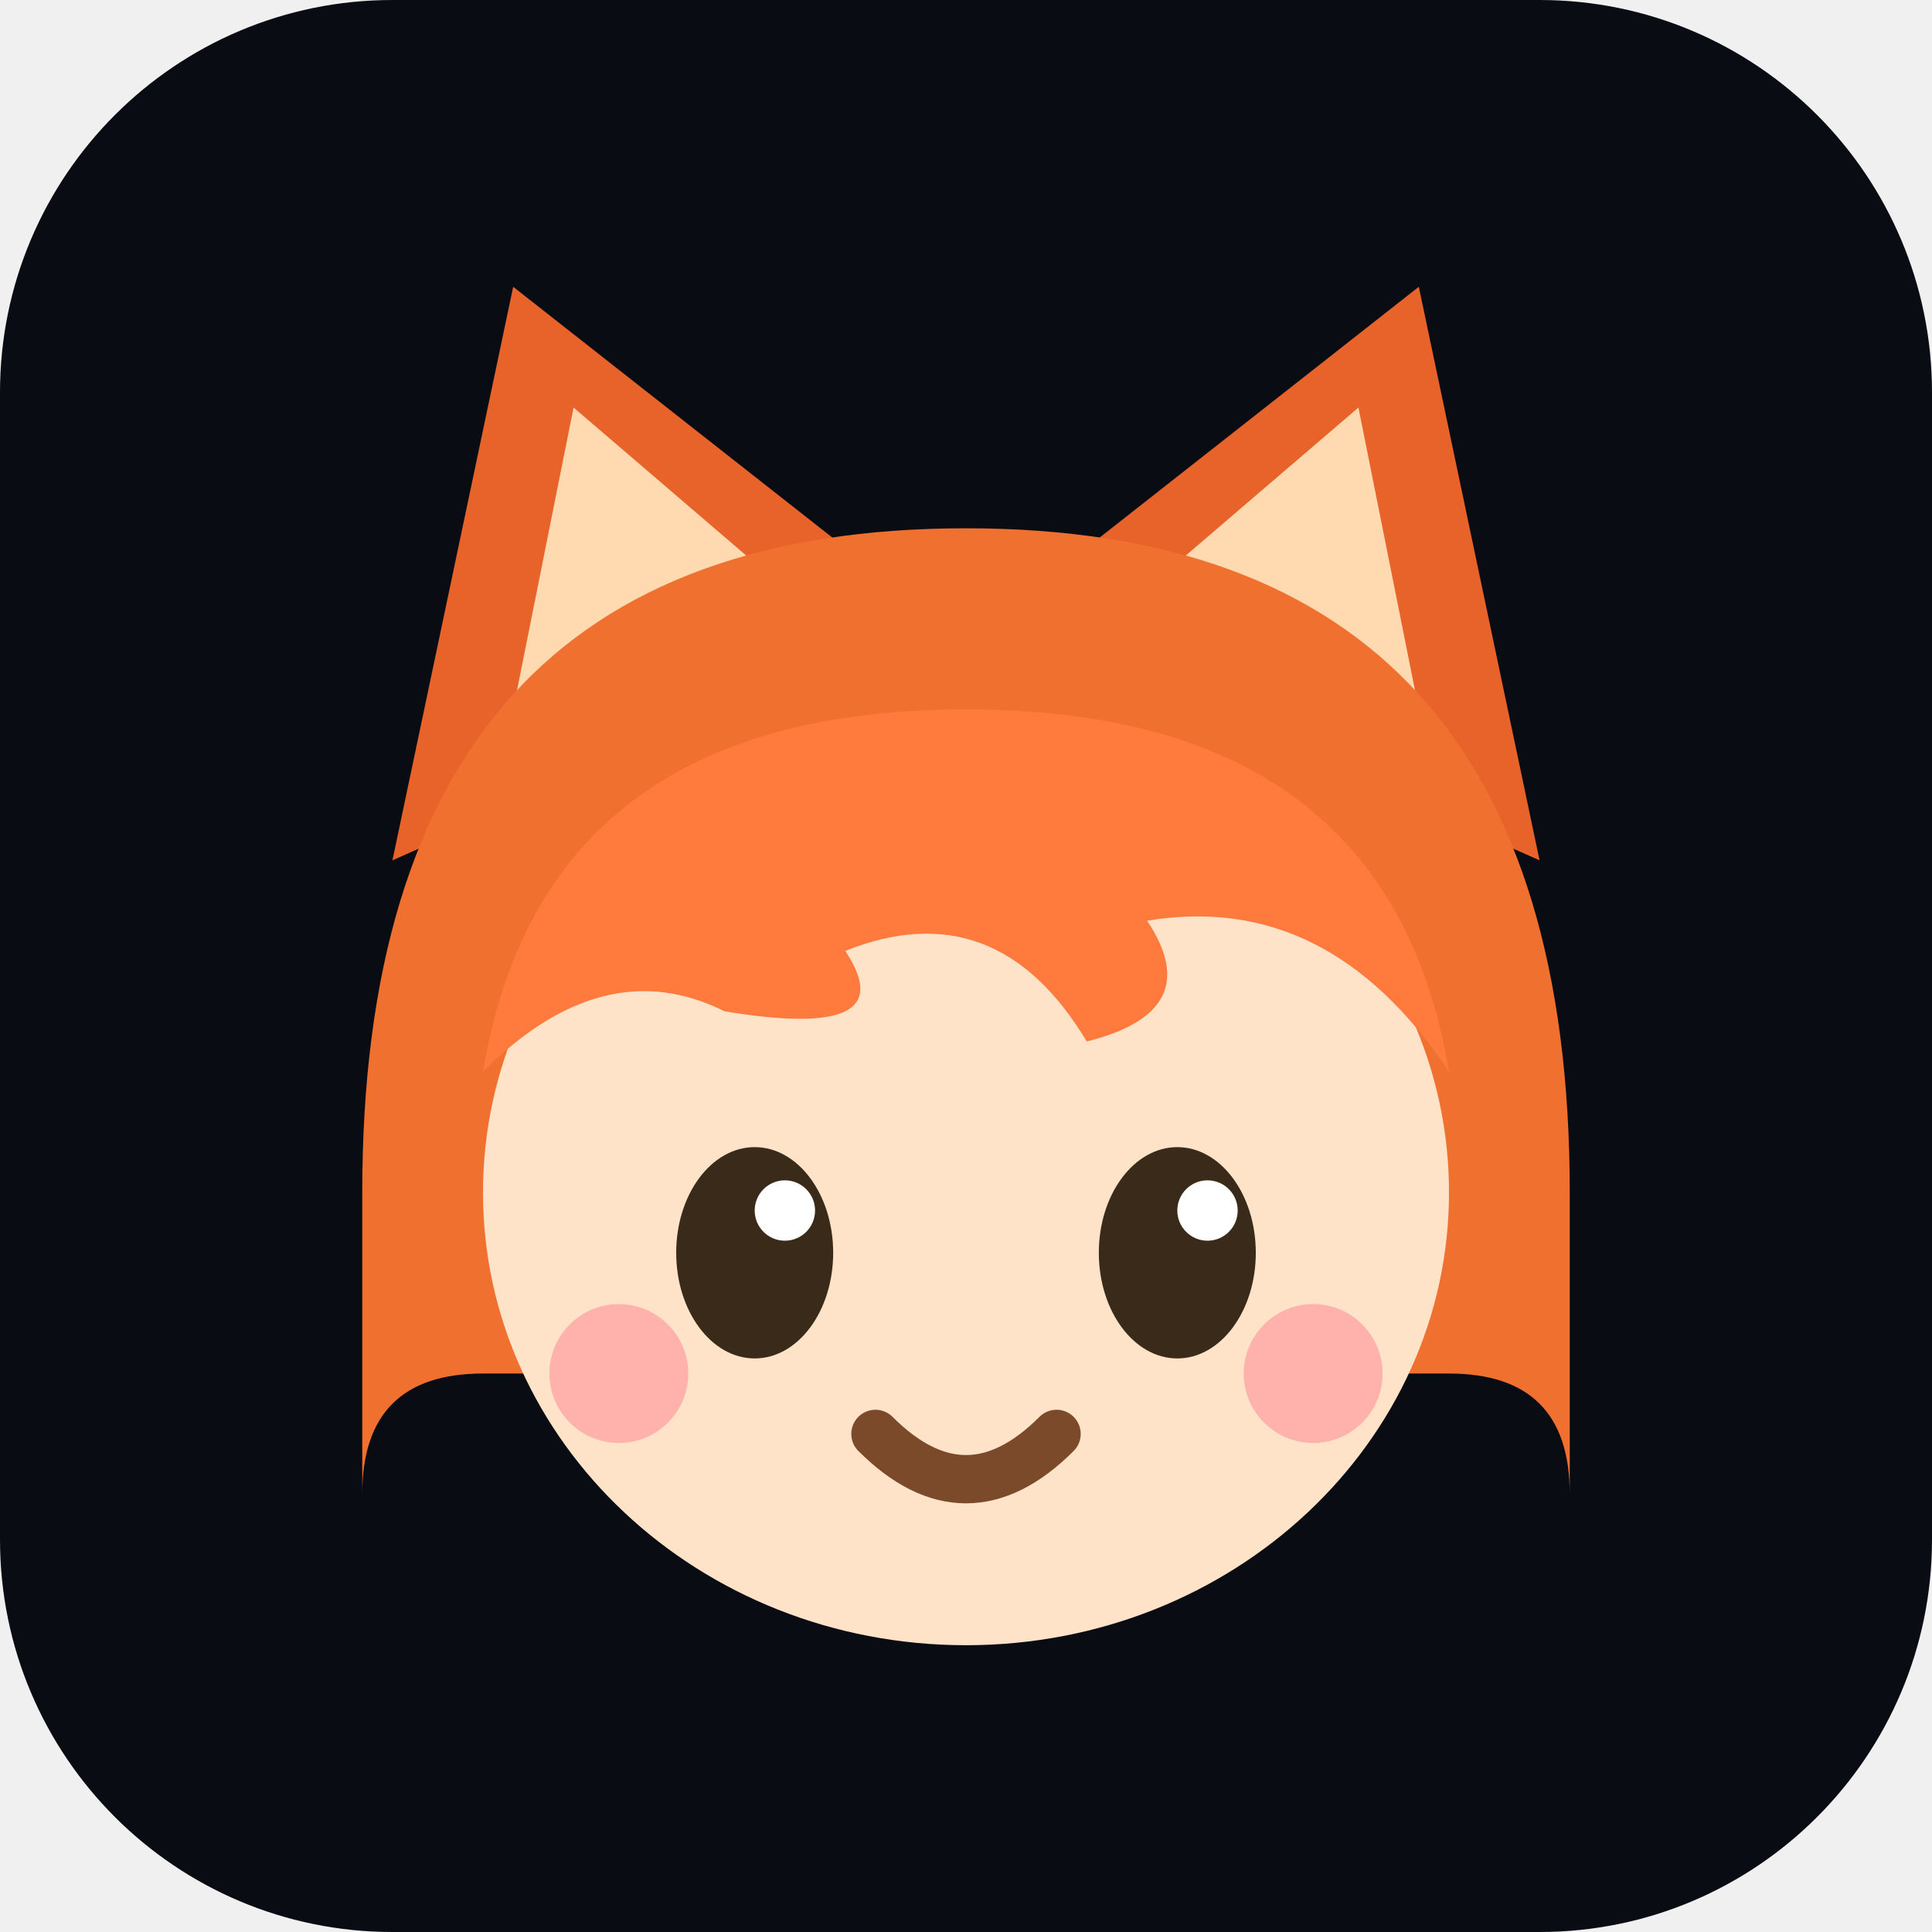
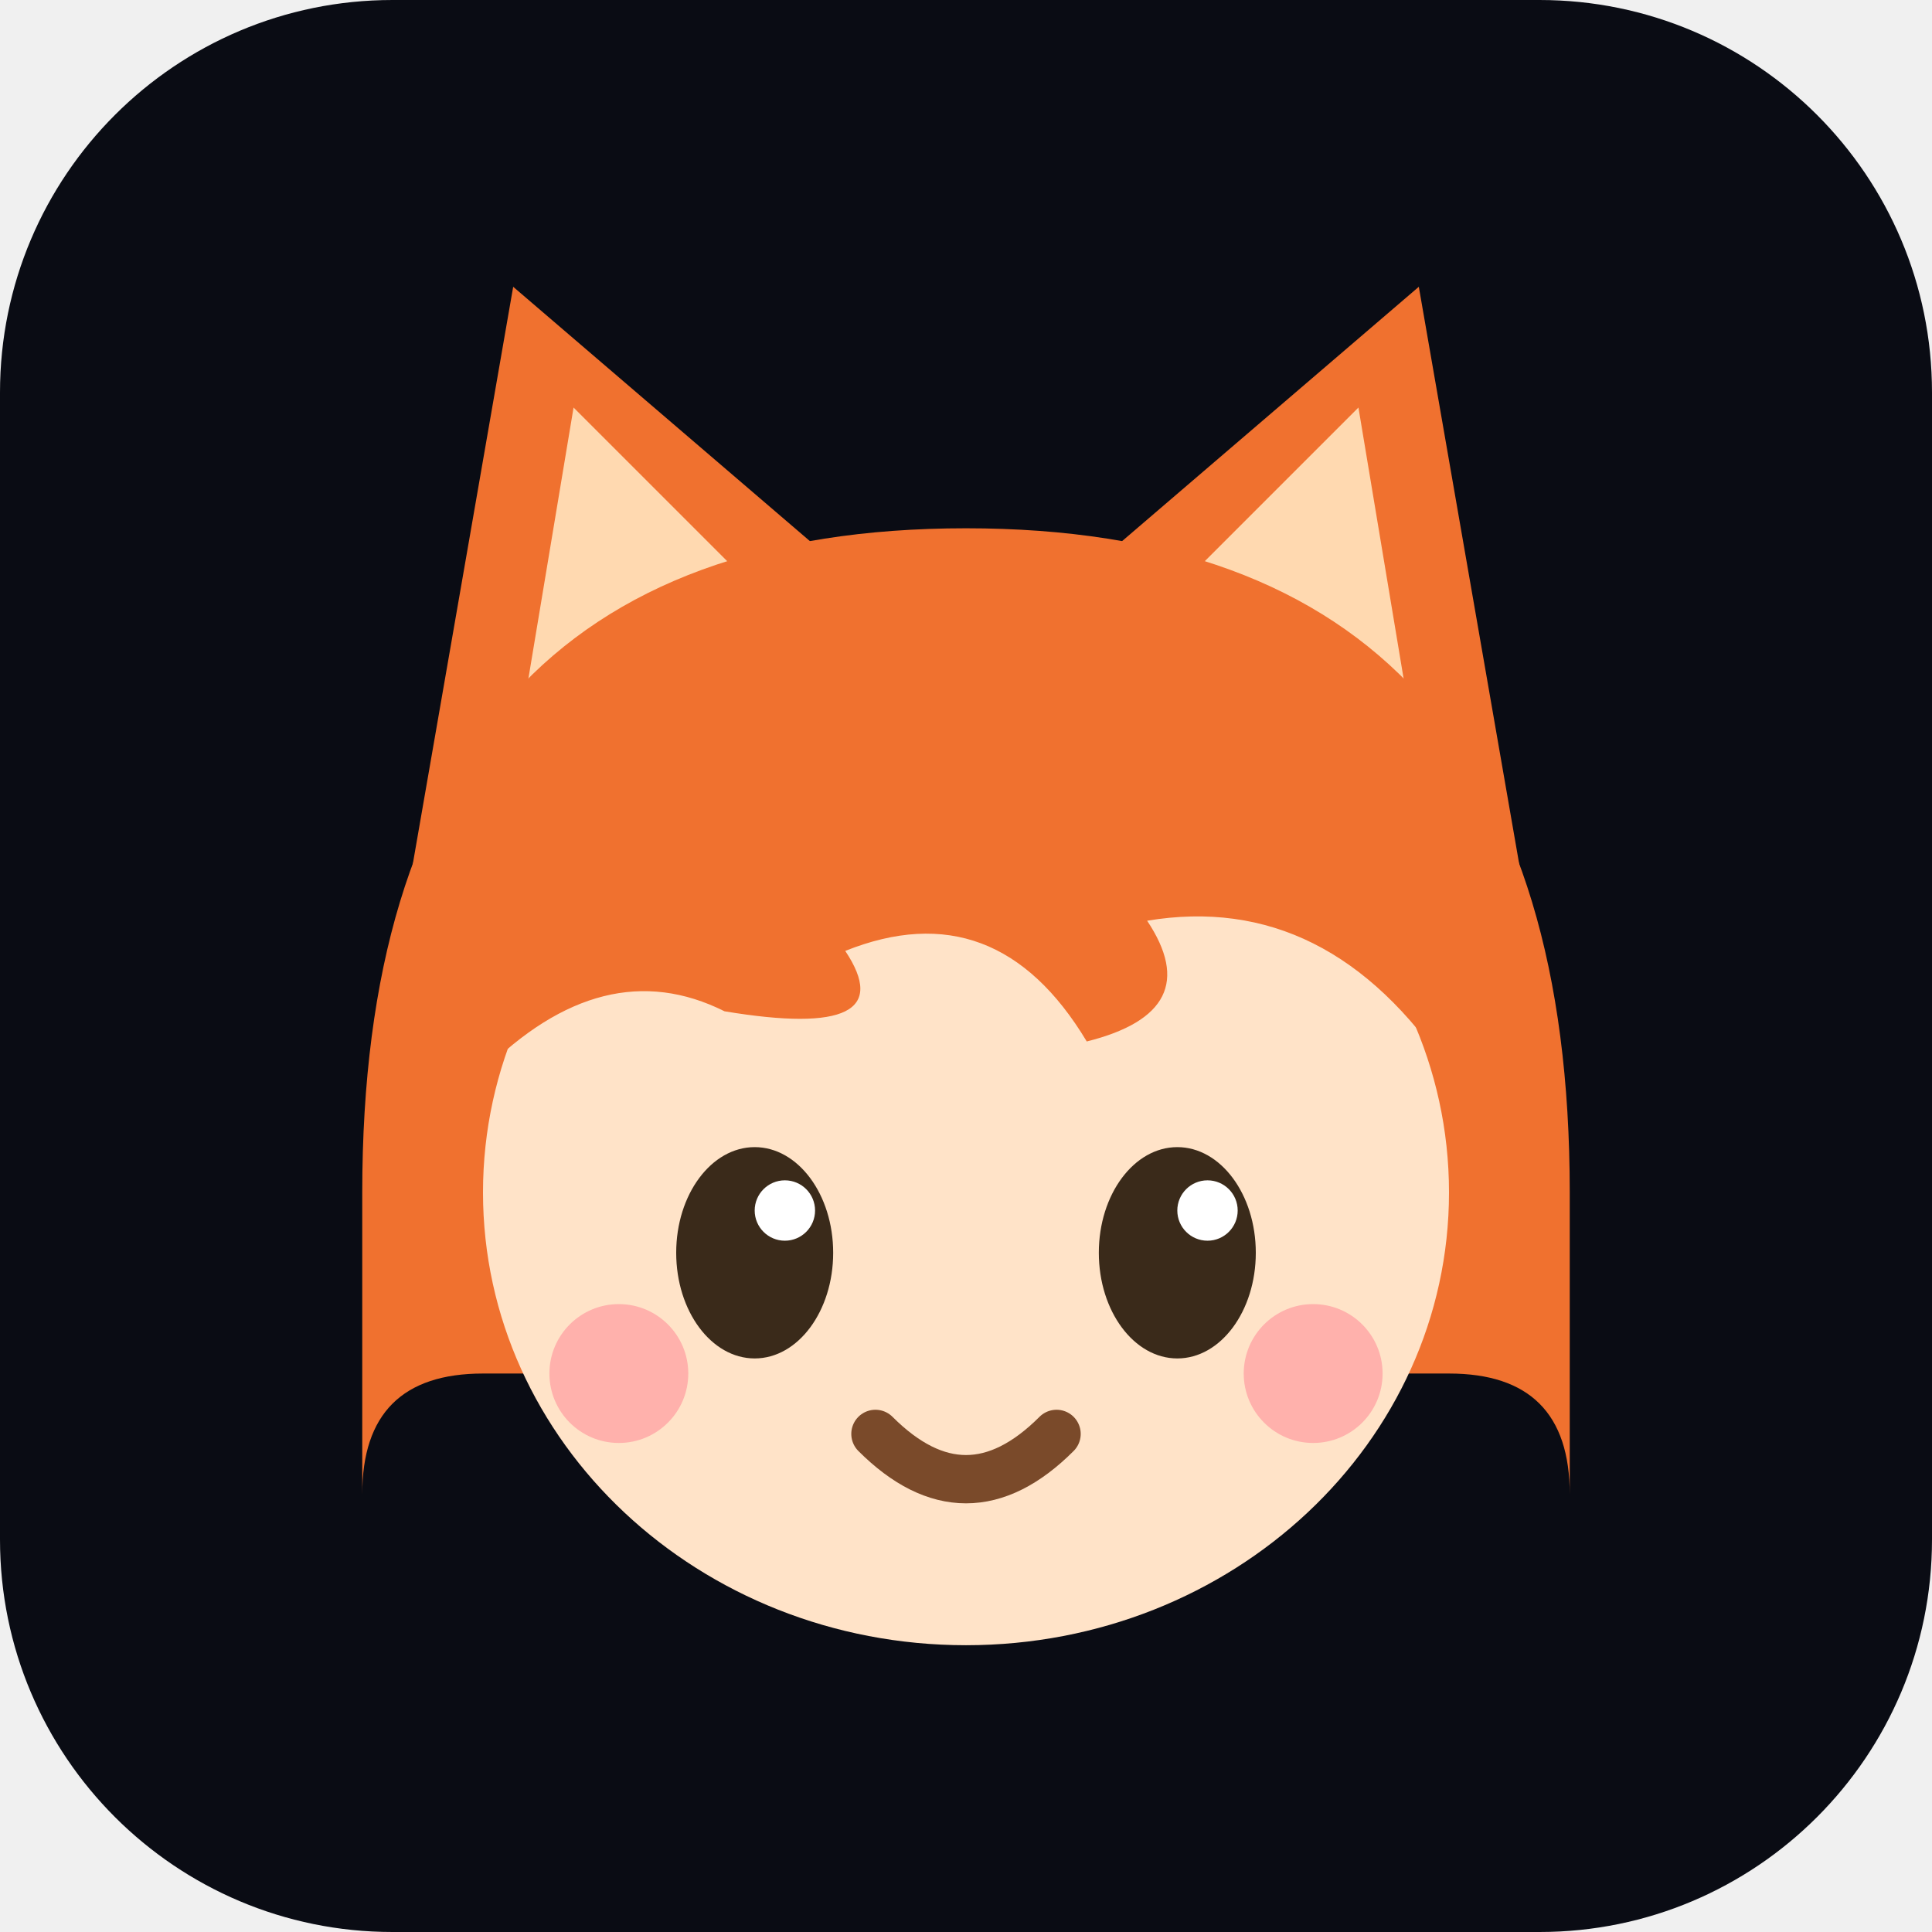
<svg xmlns="http://www.w3.org/2000/svg" viewBox="0 0 64 64">
  <rect width="64" height="64" rx="13" fill="#0a0c14" />
  <g transform="translate(0,4.5)">
-     <path d="M13 24 L17 5 L31 16 Z" fill="#e8632a" />
-     <path d="M51 24 L47 5 L33 16 Z" fill="#e8632a" />
-     <path d="M17 19 L19 9 L26 15 Z" fill="#ffd9b0" />
-     <path d="M47 19 L45 9 L38 15 Z" fill="#ffd9b0" />
+     <path d="M13 28 L17 5 L31 17 Z" fill="#f0712f" />
+     <path d="M51 28 L47 5 L33 17 Z" fill="#f0712f" />
+     <path d="M17 21 L19 9 L26 16 Z" fill="#ffd9b0" />
+     <path d="M47 21 L45 9 L38 16 Z" fill="#ffd9b0" />
    <path d="M12 35 Q12 13 32 13 Q52 13 52 35 L52 45 Q52 41 48 41 L16 41 Q12 41 12 45 Z" fill="#f0712f" />
    <ellipse cx="32" cy="35" rx="16" ry="15" fill="#ffe3c8" />
-     <path d="M16 31 Q18 19 32 19 Q46 19 48 31 Q44 25 38 26 Q40 29 36 30 Q33 25 28 27 Q30 30 24 29 Q20 27 16 31 Z" fill="#ff7a3c" />
+     <path d="M16 31 Q18 19 32 19 Q46 19 48 31 Q44 25 38 26 Q40 29 36 30 Q33 25 28 27 Q30 30 24 29 Q20 27 16 31 Z" fill="#f0712f" />
    <ellipse cx="25" cy="37" rx="2.6" ry="3.5" fill="#3a2a1a" />
    <ellipse cx="39" cy="37" rx="2.6" ry="3.5" fill="#3a2a1a" />
    <circle cx="26" cy="35.6" r="1" fill="#fff" />
    <circle cx="40" cy="35.6" r="1" fill="#fff" />
    <circle cx="20.5" cy="41" r="2.3" fill="#ff9ba0" opacity=".7" />
    <circle cx="43.5" cy="41" r="2.3" fill="#ff9ba0" opacity=".7" />
    <path d="M29 43 Q32 46 35 43" stroke="#7a4a2a" stroke-width="1.6" fill="none" stroke-linecap="round" />
  </g>
</svg>
